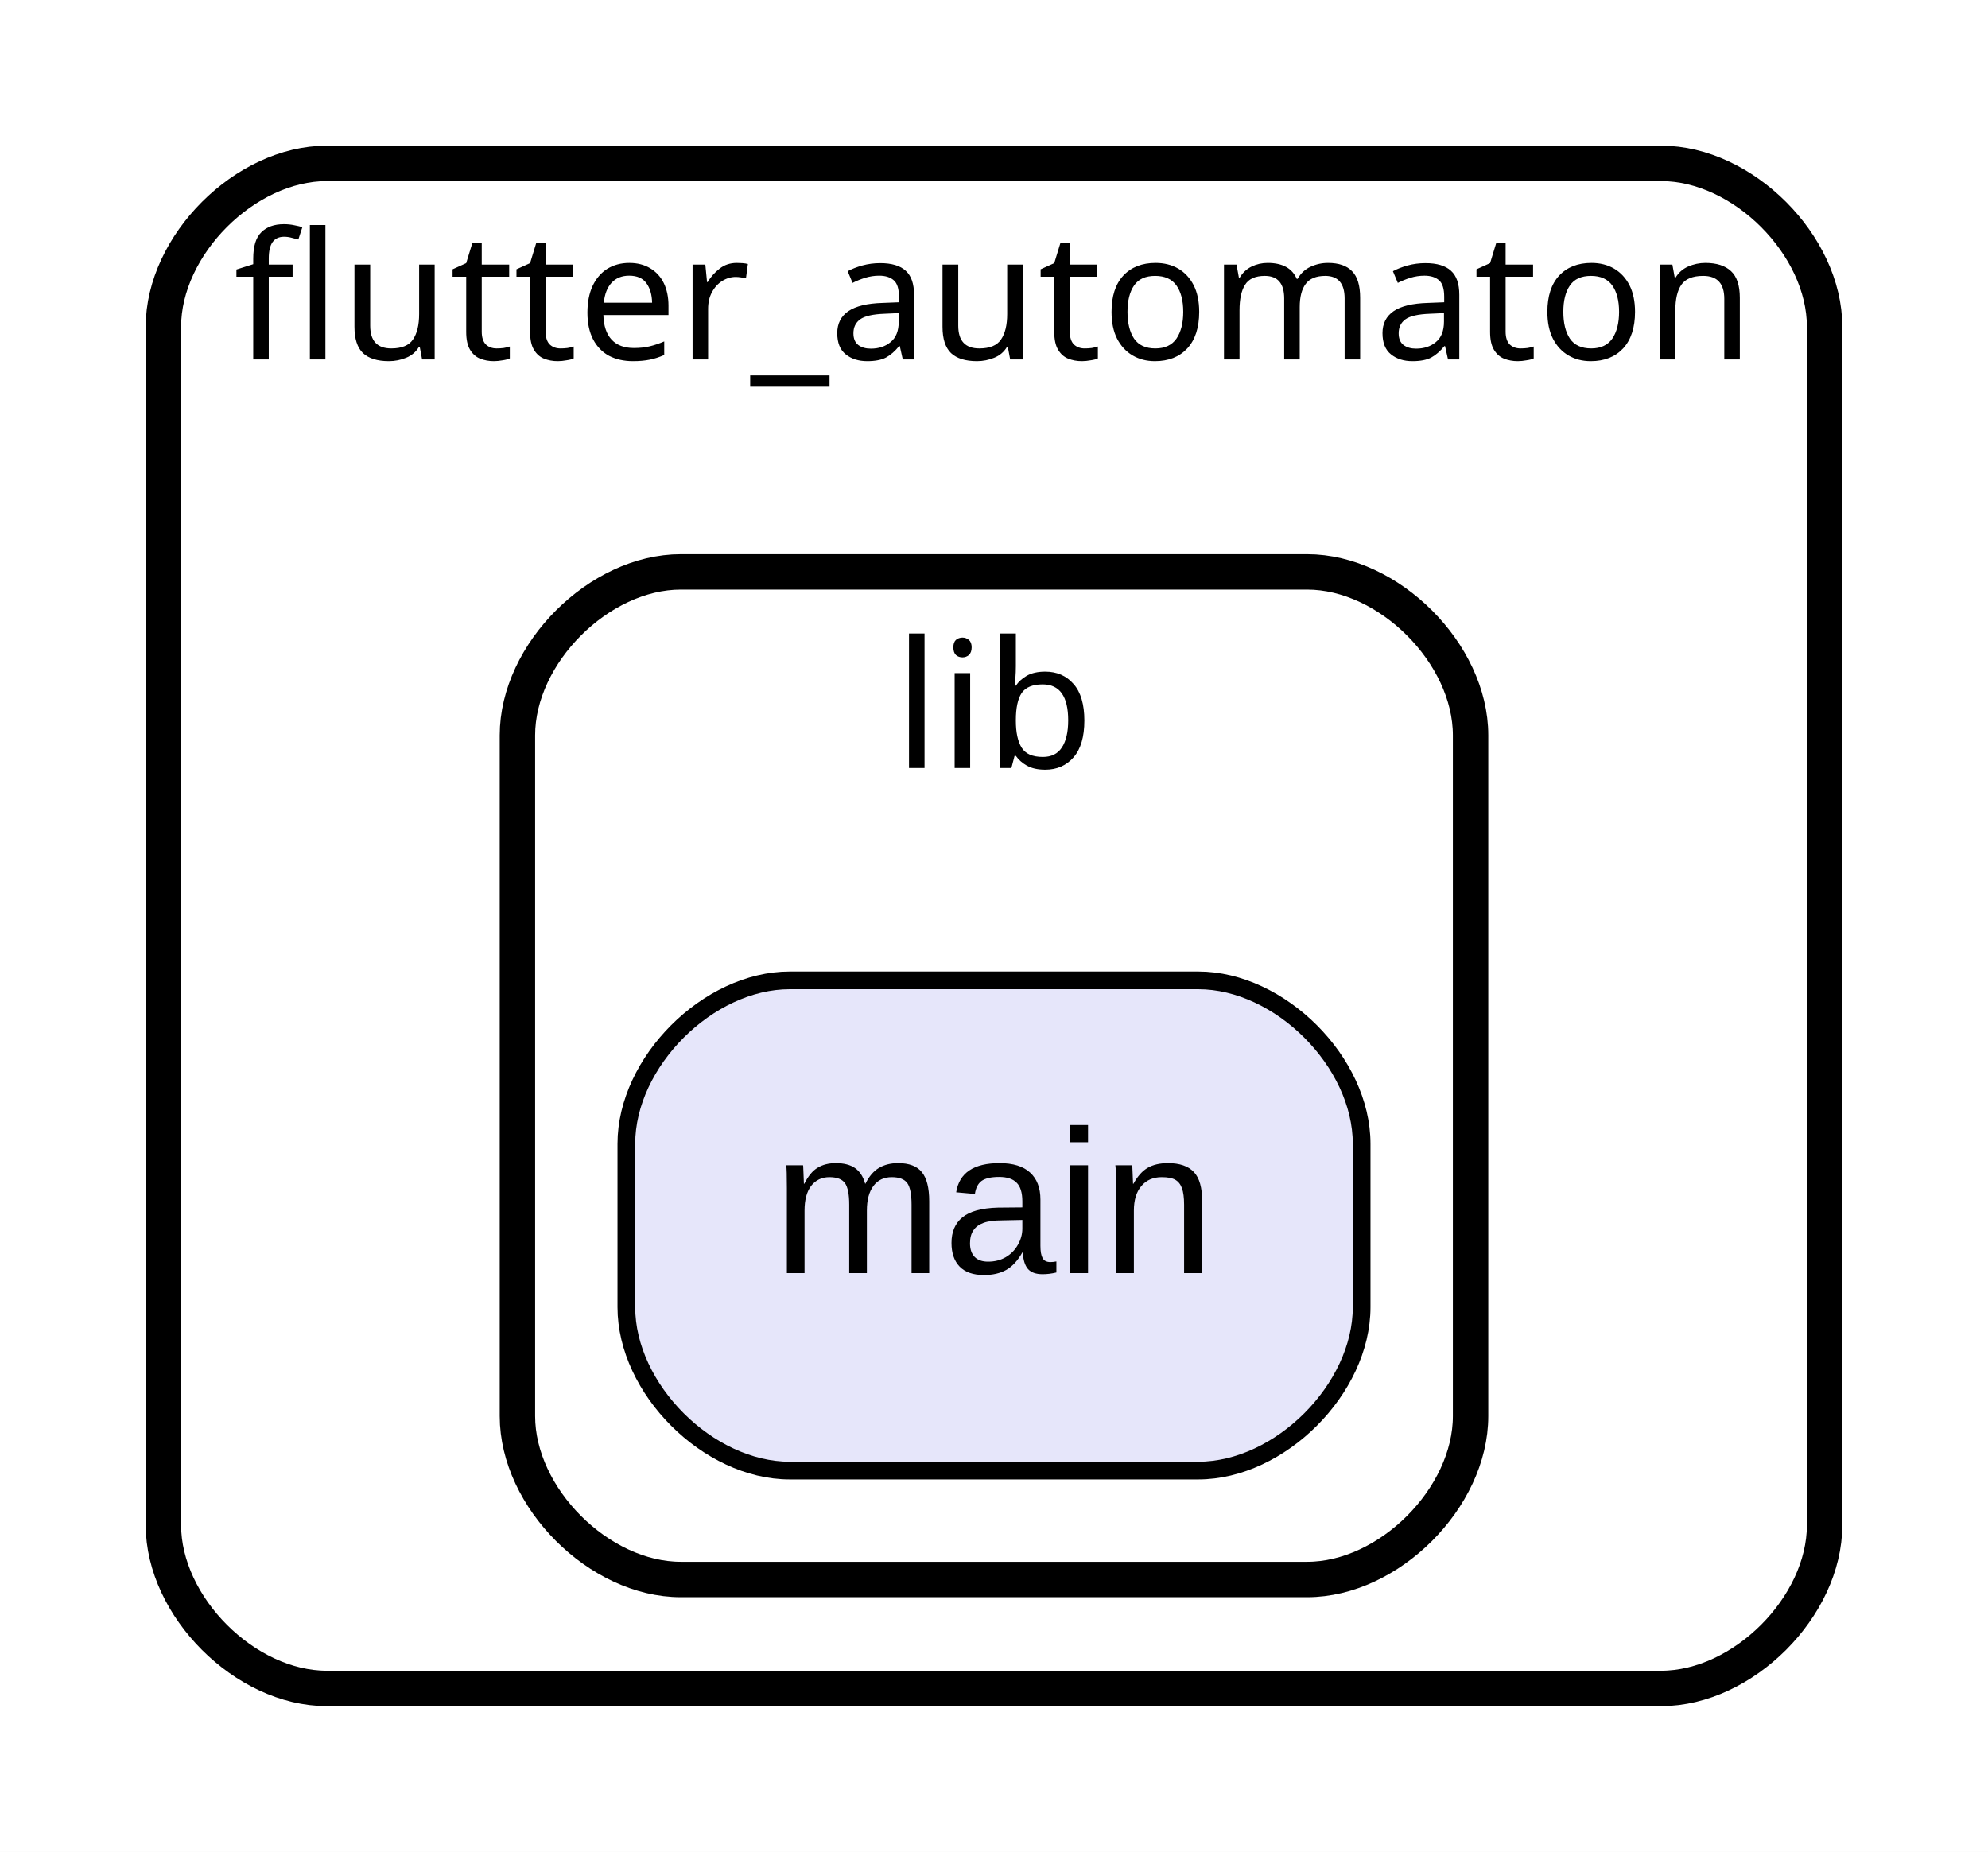
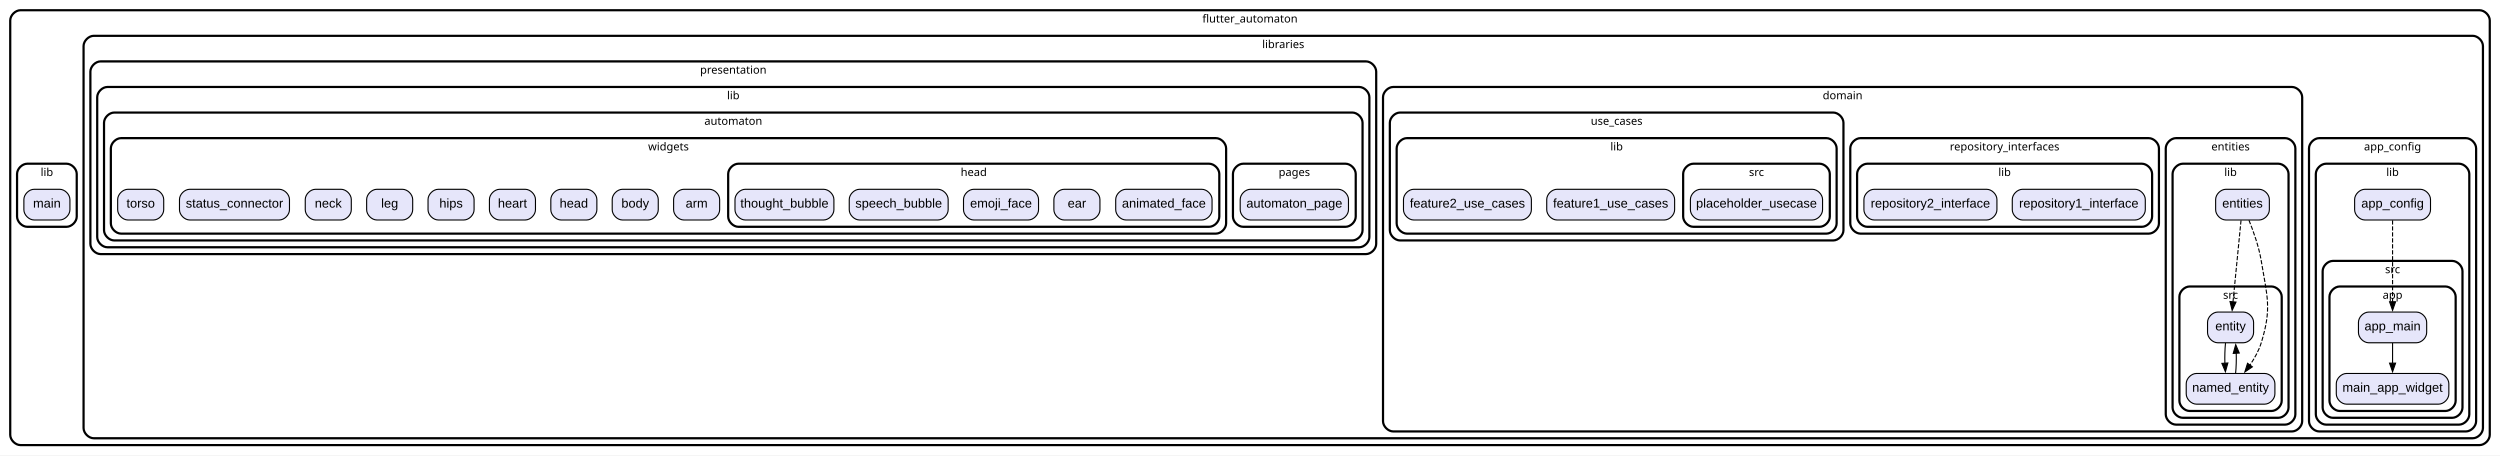
- <svg xmlns="http://www.w3.org/2000/svg" width="146pt" height="136pt" viewBox="0.00 0.00 146.00 136.00">
-   <g id="graph0" class="graph" transform="scale(1 1) rotate(0) translate(4 132)">
-     <polygon fill="white" stroke="none" points="-4,4 -4,-132 142,-132 142,4 -4,4" />
+ <svg xmlns="http://www.w3.org/2000/svg" width="2932pt" height="534pt" viewBox="0.00 0.00 2932.00 534.00">
+   <g id="graph0" class="graph" transform="scale(1 1) rotate(0) translate(4 530)">
+     <polygon fill="white" stroke="none" points="-4,4 -4,-530 2928,-530 2928,4 -4,4" />
    <g id="clust1" class="cluster">
-       <path fill="none" stroke="black" stroke-width="2.6" d="M20,-8C20,-8 118,-8 118,-8 124,-8 130,-14 130,-20 130,-20 130,-108 130,-108 130,-114 124,-120 118,-120 118,-120 20,-120 20,-120 14,-120 8,-114 8,-108 8,-108 8,-20 8,-20 8,-14 14,-8 20,-8" />
-       <text text-anchor="middle" x="69" y="-105.6" font-family="Arial Black" font-size="13.00">flutter_automaton</text>
+       <path fill="none" stroke="black" stroke-width="2.6" d="M20,-8C20,-8 2904,-8 2904,-8 2910,-8 2916,-14 2916,-20 2916,-20 2916,-506 2916,-506 2916,-512 2910,-518 2904,-518 2904,-518 20,-518 20,-518 14,-518 8,-512 8,-506 8,-506 8,-20 8,-20 8,-14 14,-8 20,-8" />
+       <text text-anchor="middle" x="1462" y="-503.6" font-family="Arial Black" font-size="13.00">flutter_automaton</text>
+     </g>
+     <g id="clust3" class="cluster">
+       <path fill="none" stroke="black" stroke-width="2.6" d="M106,-16C106,-16 2896,-16 2896,-16 2902,-16 2908,-22 2908,-28 2908,-28 2908,-476 2908,-476 2908,-482 2902,-488 2896,-488 2896,-488 106,-488 106,-488 100,-488 94,-482 94,-476 94,-476 94,-28 94,-28 94,-22 100,-16 106,-16" />
+       <text text-anchor="middle" x="1501" y="-473.6" font-family="Arial Black" font-size="13.00">libraries</text>
+     </g>
+     <g id="clust4" class="cluster">
+       <path fill="none" stroke="black" stroke-width="2.6" d="M2716,-24C2716,-24 2888,-24 2888,-24 2894,-24 2900,-30 2900,-36 2900,-36 2900,-356 2900,-356 2900,-362 2894,-368 2888,-368 2888,-368 2716,-368 2716,-368 2710,-368 2704,-362 2704,-356 2704,-356 2704,-36 2704,-36 2704,-30 2710,-24 2716,-24" />
+       <text text-anchor="middle" x="2802" y="-353.6" font-family="Arial Black" font-size="13.00">app_config</text>
+     </g>
+     <g id="clust5" class="cluster">
+       <path fill="none" stroke="black" stroke-width="2.6" d="M2724,-32C2724,-32 2880,-32 2880,-32 2886,-32 2892,-38 2892,-44 2892,-44 2892,-326 2892,-326 2892,-332 2886,-338 2880,-338 2880,-338 2724,-338 2724,-338 2718,-338 2712,-332 2712,-326 2712,-326 2712,-44 2712,-44 2712,-38 2718,-32 2724,-32" />
+       <text text-anchor="middle" x="2802" y="-323.6" font-family="Arial Black" font-size="13.00">lib</text>
+     </g>
+     <g id="clust6" class="cluster">
+       <path fill="none" stroke="black" stroke-width="2.6" d="M2732,-40C2732,-40 2872,-40 2872,-40 2878,-40 2884,-46 2884,-52 2884,-52 2884,-212 2884,-212 2884,-218 2878,-224 2872,-224 2872,-224 2732,-224 2732,-224 2726,-224 2720,-218 2720,-212 2720,-212 2720,-52 2720,-52 2720,-46 2726,-40 2732,-40" />
+       <text text-anchor="middle" x="2802" y="-209.6" font-family="Arial Black" font-size="13.00">src</text>
+     </g>
+     <g id="clust7" class="cluster">
+       <path fill="none" stroke="black" stroke-width="2.6" d="M2740,-48C2740,-48 2864,-48 2864,-48 2870,-48 2876,-54 2876,-60 2876,-60 2876,-182 2876,-182 2876,-188 2870,-194 2864,-194 2864,-194 2740,-194 2740,-194 2734,-194 2728,-188 2728,-182 2728,-182 2728,-60 2728,-60 2728,-54 2734,-48 2740,-48" />
+       <text text-anchor="middle" x="2802" y="-179.6" font-family="Arial Black" font-size="13.00">app</text>
+     </g>
+     <g id="clust8" class="cluster">
+       <path fill="none" stroke="black" stroke-width="2.6" d="M1630,-24C1630,-24 2684,-24 2684,-24 2690,-24 2696,-30 2696,-36 2696,-36 2696,-416 2696,-416 2696,-422 2690,-428 2684,-428 2684,-428 1630,-428 1630,-428 1624,-428 1618,-422 1618,-416 1618,-416 1618,-36 1618,-36 1618,-30 1624,-24 1630,-24" />
+       <text text-anchor="middle" x="2157" y="-413.6" font-family="Arial Black" font-size="13.00">domain</text>
+     </g>
+     <g id="clust9" class="cluster">
+       <path fill="none" stroke="black" stroke-width="2.6" d="M2548,-32C2548,-32 2676,-32 2676,-32 2682,-32 2688,-38 2688,-44 2688,-44 2688,-356 2688,-356 2688,-362 2682,-368 2676,-368 2676,-368 2548,-368 2548,-368 2542,-368 2536,-362 2536,-356 2536,-356 2536,-44 2536,-44 2536,-38 2542,-32 2548,-32" />
+       <text text-anchor="middle" x="2612" y="-353.6" font-family="Arial Black" font-size="13.00">entities</text>
+     </g>
+     <g id="clust10" class="cluster">
+       <path fill="none" stroke="black" stroke-width="2.6" d="M2556,-40C2556,-40 2668,-40 2668,-40 2674,-40 2680,-46 2680,-52 2680,-52 2680,-326 2680,-326 2680,-332 2674,-338 2668,-338 2668,-338 2556,-338 2556,-338 2550,-338 2544,-332 2544,-326 2544,-326 2544,-52 2544,-52 2544,-46 2550,-40 2556,-40" />
+       <text text-anchor="middle" x="2612" y="-323.6" font-family="Arial Black" font-size="13.00">lib</text>
+     </g>
+     <g id="clust11" class="cluster">
+       <path fill="none" stroke="black" stroke-width="2.6" d="M2564,-48C2564,-48 2660,-48 2660,-48 2666,-48 2672,-54 2672,-60 2672,-60 2672,-182 2672,-182 2672,-188 2666,-194 2660,-194 2660,-194 2564,-194 2564,-194 2558,-194 2552,-188 2552,-182 2552,-182 2552,-60 2552,-60 2552,-54 2558,-48 2564,-48" />
+       <text text-anchor="middle" x="2612" y="-179.6" font-family="Arial Black" font-size="13.00">src</text>
+     </g>
+     <g id="clust12" class="cluster">
+       <path fill="none" stroke="black" stroke-width="2.6" d="M2178,-256C2178,-256 2516,-256 2516,-256 2522,-256 2528,-262 2528,-268 2528,-268 2528,-356 2528,-356 2528,-362 2522,-368 2516,-368 2516,-368 2178,-368 2178,-368 2172,-368 2166,-362 2166,-356 2166,-356 2166,-268 2166,-268 2166,-262 2172,-256 2178,-256" />
+       <text text-anchor="middle" x="2347" y="-353.6" font-family="Arial Black" font-size="13.00">repository_interfaces</text>
+     </g>
+     <g id="clust13" class="cluster">
+       <path fill="none" stroke="black" stroke-width="2.6" d="M2186,-264C2186,-264 2508,-264 2508,-264 2514,-264 2520,-270 2520,-276 2520,-276 2520,-326 2520,-326 2520,-332 2514,-338 2508,-338 2508,-338 2186,-338 2186,-338 2180,-338 2174,-332 2174,-326 2174,-326 2174,-276 2174,-276 2174,-270 2180,-264 2186,-264" />
+       <text text-anchor="middle" x="2347" y="-323.6" font-family="Arial Black" font-size="13.00">lib</text>
+     </g>
+     <g id="clust14" class="cluster">
+       <path fill="none" stroke="black" stroke-width="2.6" d="M1638,-248C1638,-248 2146,-248 2146,-248 2152,-248 2158,-254 2158,-260 2158,-260 2158,-386 2158,-386 2158,-392 2152,-398 2146,-398 2146,-398 1638,-398 1638,-398 1632,-398 1626,-392 1626,-386 1626,-386 1626,-260 1626,-260 1626,-254 1632,-248 1638,-248" />
+       <text text-anchor="middle" x="1892" y="-383.6" font-family="Arial Black" font-size="13.00">use_cases</text>
+     </g>
+     <g id="clust15" class="cluster">
+       <path fill="none" stroke="black" stroke-width="2.6" d="M1646,-256C1646,-256 2138,-256 2138,-256 2144,-256 2150,-262 2150,-268 2150,-268 2150,-356 2150,-356 2150,-362 2144,-368 2138,-368 2138,-368 1646,-368 1646,-368 1640,-368 1634,-362 1634,-356 1634,-356 1634,-268 1634,-268 1634,-262 1640,-256 1646,-256" />
+       <text text-anchor="middle" x="1892" y="-353.6" font-family="Arial Black" font-size="13.00">lib</text>
+     </g>
+     <g id="clust16" class="cluster">
+       <path fill="none" stroke="black" stroke-width="2.6" d="M1982,-264C1982,-264 2130,-264 2130,-264 2136,-264 2142,-270 2142,-276 2142,-276 2142,-326 2142,-326 2142,-332 2136,-338 2130,-338 2130,-338 1982,-338 1982,-338 1976,-338 1970,-332 1970,-326 1970,-326 1970,-276 1970,-276 1970,-270 1976,-264 1982,-264" />
+       <text text-anchor="middle" x="2056" y="-323.6" font-family="Arial Black" font-size="13.00">src</text>
+     </g>
+     <g id="clust17" class="cluster">
+       <path fill="none" stroke="black" stroke-width="2.6" d="M114,-232C114,-232 1598,-232 1598,-232 1604,-232 1610,-238 1610,-244 1610,-244 1610,-446 1610,-446 1610,-452 1604,-458 1598,-458 1598,-458 114,-458 114,-458 108,-458 102,-452 102,-446 102,-446 102,-244 102,-244 102,-238 108,-232 114,-232" />
+       <text text-anchor="middle" x="856" y="-443.6" font-family="Arial Black" font-size="13.00">presentation</text>
+     </g>
+     <g id="clust18" class="cluster">
+       <path fill="none" stroke="black" stroke-width="2.6" d="M122,-240C122,-240 1590,-240 1590,-240 1596,-240 1602,-246 1602,-252 1602,-252 1602,-416 1602,-416 1602,-422 1596,-428 1590,-428 1590,-428 122,-428 122,-428 116,-428 110,-422 110,-416 110,-416 110,-252 110,-252 110,-246 116,-240 122,-240" />
+       <text text-anchor="middle" x="856" y="-413.6" font-family="Arial Black" font-size="13.00">lib</text>
+     </g>
+     <g id="clust19" class="cluster">
+       <path fill="none" stroke="black" stroke-width="2.6" d="M130,-248C130,-248 1582,-248 1582,-248 1588,-248 1594,-254 1594,-260 1594,-260 1594,-386 1594,-386 1594,-392 1588,-398 1582,-398 1582,-398 130,-398 130,-398 124,-398 118,-392 118,-386 118,-386 118,-260 118,-260 118,-254 124,-248 130,-248" />
+       <text text-anchor="middle" x="856" y="-383.6" font-family="Arial Black" font-size="13.00">automaton</text>
+     </g>
+     <g id="clust20" class="cluster">
+       <path fill="none" stroke="black" stroke-width="2.6" d="M1454,-264C1454,-264 1574,-264 1574,-264 1580,-264 1586,-270 1586,-276 1586,-276 1586,-326 1586,-326 1586,-332 1580,-338 1574,-338 1574,-338 1454,-338 1454,-338 1448,-338 1442,-332 1442,-326 1442,-326 1442,-276 1442,-276 1442,-270 1448,-264 1454,-264" />
+       <text text-anchor="middle" x="1514" y="-323.6" font-family="Arial Black" font-size="13.00">pages</text>
+     </g>
+     <g id="clust21" class="cluster">
+       <path fill="none" stroke="black" stroke-width="2.6" d="M138,-256C138,-256 1422,-256 1422,-256 1428,-256 1434,-262 1434,-268 1434,-268 1434,-356 1434,-356 1434,-362 1428,-368 1422,-368 1422,-368 138,-368 138,-368 132,-368 126,-362 126,-356 126,-356 126,-268 126,-268 126,-262 132,-256 138,-256" />
+       <text text-anchor="middle" x="780" y="-353.6" font-family="Arial Black" font-size="13.00">widgets</text>
+     </g>
+     <g id="clust22" class="cluster">
+       <path fill="none" stroke="black" stroke-width="2.6" d="M862,-264C862,-264 1414,-264 1414,-264 1420,-264 1426,-270 1426,-276 1426,-276 1426,-326 1426,-326 1426,-332 1420,-338 1414,-338 1414,-338 862,-338 862,-338 856,-338 850,-332 850,-326 850,-326 850,-276 850,-276 850,-270 856,-264 862,-264" />
+       <text text-anchor="middle" x="1138" y="-323.6" font-family="Arial Black" font-size="13.00">head</text>
    </g>
    <g id="clust2" class="cluster">
-       <path fill="none" stroke="black" stroke-width="2.6" d="M46,-16C46,-16 92,-16 92,-16 98,-16 104,-22 104,-28 104,-28 104,-78 104,-78 104,-84 98,-90 92,-90 92,-90 46,-90 46,-90 40,-90 34,-84 34,-78 34,-78 34,-28 34,-28 34,-22 40,-16 46,-16" />
-       <text text-anchor="middle" x="69" y="-75.6" font-family="Arial Black" font-size="13.00">lib</text>
+       <path fill="none" stroke="black" stroke-width="2.6" d="M28,-264C28,-264 74,-264 74,-264 80,-264 86,-270 86,-276 86,-276 86,-326 86,-326 86,-332 80,-338 74,-338 74,-338 28,-338 28,-338 22,-338 16,-332 16,-326 16,-326 16,-276 16,-276 16,-270 22,-264 28,-264" />
+       <text text-anchor="middle" x="51" y="-323.6" font-family="Arial Black" font-size="13.00">lib</text>
    </g>
    <g id="node1" class="node">
-       <path fill="Lavender" stroke="black" stroke-width="1.3" d="M84,-60C84,-60 54,-60 54,-60 48,-60 42,-54 42,-48 42,-48 42,-36 42,-36 42,-30 48,-24 54,-24 54,-24 84,-24 84,-24 90,-24 96,-30 96,-36 96,-36 96,-48 96,-48 96,-54 90,-60 84,-60" />
-       <text text-anchor="middle" x="69" y="-38.5" font-family="Arial" font-size="15.00">main</text>
+       <path fill="Lavender" stroke="black" stroke-width="1.3" d="M66,-308C66,-308 36,-308 36,-308 30,-308 24,-302 24,-296 24,-296 24,-284 24,-284 24,-278 30,-272 36,-272 36,-272 66,-272 66,-272 72,-272 78,-278 78,-284 78,-284 78,-296 78,-296 78,-302 72,-308 66,-308" />
+       <text text-anchor="middle" x="51" y="-286.5" font-family="Arial" font-size="15.00">main</text>
+     </g>
+     <g id="node2" class="node">
+       <path fill="Lavender" stroke="black" stroke-width="1.3" d="M2834.5,-308C2834.5,-308 2769.5,-308 2769.5,-308 2763.5,-308 2757.5,-302 2757.5,-296 2757.5,-296 2757.5,-284 2757.5,-284 2757.5,-278 2763.5,-272 2769.5,-272 2769.5,-272 2834.5,-272 2834.5,-272 2840.5,-272 2846.5,-278 2846.5,-284 2846.5,-284 2846.5,-296 2846.5,-296 2846.5,-302 2840.5,-308 2834.5,-308" />
+       <text text-anchor="middle" x="2802" y="-286.5" font-family="Arial" font-size="15.00">app_config</text>
+     </g>
+     <g id="node3" class="node">
+       <path fill="Lavender" stroke="black" stroke-width="1.3" d="M2830,-164C2830,-164 2774,-164 2774,-164 2768,-164 2762,-158 2762,-152 2762,-152 2762,-140 2762,-140 2762,-134 2768,-128 2774,-128 2774,-128 2830,-128 2830,-128 2836,-128 2842,-134 2842,-140 2842,-140 2842,-152 2842,-152 2842,-158 2836,-164 2830,-164" />
+       <text text-anchor="middle" x="2802" y="-142.5" font-family="Arial" font-size="15.00">app_main</text>
+     </g>
+     <g id="edge1" class="edge">
+       <path fill="none" stroke="black" stroke-width="1.3" stroke-dasharray="5,2" d="M2802,-271.59C2802,-247.72 2802,-204.53 2802,-175.8" />
+       <polygon fill="black" stroke="black" stroke-width="1.3" points="2805.5,-176.08 2802,-166.08 2798.5,-176.08 2805.5,-176.08" />
+     </g>
+     <g id="node4" class="node">
+       <path fill="Lavender" stroke="black" stroke-width="1.3" d="M2856,-92C2856,-92 2748,-92 2748,-92 2742,-92 2736,-86 2736,-80 2736,-80 2736,-68 2736,-68 2736,-62 2742,-56 2748,-56 2748,-56 2856,-56 2856,-56 2862,-56 2868,-62 2868,-68 2868,-68 2868,-80 2868,-80 2868,-86 2862,-92 2856,-92" />
+       <text text-anchor="middle" x="2802" y="-70.5" font-family="Arial" font-size="15.00">main_app_widget</text>
+     </g>
+     <g id="edge2" class="edge">
+       <path fill="none" stroke="black" stroke-width="1.3" d="M2802,-127.7C2802,-120.49 2802,-111.93 2802,-103.82" />
+       <polygon fill="black" stroke="black" stroke-width="1.3" points="2805.5,-104.07 2802,-94.07 2798.5,-104.07 2805.5,-104.07" />
+     </g>
+     <g id="node5" class="node">
+       <path fill="Lavender" stroke="black" stroke-width="1.3" d="M2645.5,-308C2645.5,-308 2606.5,-308 2606.5,-308 2600.5,-308 2594.5,-302 2594.5,-296 2594.5,-296 2594.5,-284 2594.5,-284 2594.5,-278 2600.5,-272 2606.5,-272 2606.5,-272 2645.5,-272 2645.5,-272 2651.5,-272 2657.5,-278 2657.5,-284 2657.5,-284 2657.5,-296 2657.5,-296 2657.5,-302 2651.5,-308 2645.5,-308" />
+       <text text-anchor="middle" x="2626" y="-286.5" font-family="Arial" font-size="15.00">entities</text>
+     </g>
+     <g id="node6" class="node">
+       <path fill="Lavender" stroke="black" stroke-width="1.3" d="M2627,-164C2627,-164 2597,-164 2597,-164 2591,-164 2585,-158 2585,-152 2585,-152 2585,-140 2585,-140 2585,-134 2591,-128 2597,-128 2597,-128 2627,-128 2627,-128 2633,-128 2639,-134 2639,-140 2639,-140 2639,-152 2639,-152 2639,-158 2633,-164 2627,-164" />
+       <text text-anchor="middle" x="2612" y="-142.5" font-family="Arial" font-size="15.00">entity</text>
+     </g>
+     <g id="edge3" class="edge">
+       <path fill="none" stroke="black" stroke-width="1.3" stroke-dasharray="5,2" d="M2624.28,-271.59C2621.93,-247.72 2617.67,-204.53 2614.84,-175.8" />
+       <polygon fill="black" stroke="black" stroke-width="1.3" points="2618.34,-175.68 2613.88,-166.07 2611.38,-176.36 2618.34,-175.68" />
+     </g>
+     <g id="node7" class="node">
+       <path fill="Lavender" stroke="black" stroke-width="1.3" d="M2652,-92C2652,-92 2572,-92 2572,-92 2566,-92 2560,-86 2560,-80 2560,-80 2560,-68 2560,-68 2560,-62 2566,-56 2572,-56 2572,-56 2652,-56 2652,-56 2658,-56 2664,-62 2664,-68 2664,-68 2664,-80 2664,-80 2664,-86 2658,-92 2652,-92" />
+       <text text-anchor="middle" x="2612" y="-70.5" font-family="Arial" font-size="15.00">named_entity</text>
+     </g>
+     <g id="edge4" class="edge">
+       <path fill="none" stroke="black" stroke-width="1.3" stroke-dasharray="5,2" d="M2633.57,-271.74C2638.78,-258.87 2645.25,-240.69 2648,-224 2654.93,-181.9 2660.54,-168.78 2648,-128 2645.15,-118.73 2640.06,-109.63 2634.6,-101.65" />
+       <polygon fill="black" stroke="black" stroke-width="1.3" points="2637.55,-99.76 2628.78,-93.81 2631.93,-103.92 2637.55,-99.76" />
+     </g>
+     <g id="edge5" class="edge">
+       <path fill="none" stroke="black" stroke-width="1.3" d="M2606.08,-127.7C2605.34,-120.49 2605.09,-111.93 2605.34,-103.82" />
+       <polygon fill="black" stroke="black" stroke-width="1.3" points="2608.82,-104.27 2605.98,-94.07 2601.84,-103.82 2608.82,-104.27" />
+     </g>
+     <g id="edge6" class="edge">
+       <path fill="none" stroke="black" stroke-width="1.3" d="M2617.9,-92.1C2618.65,-99.28 2618.9,-107.84 2618.66,-115.95" />
+       <polygon fill="black" stroke="black" stroke-width="1.3" points="2615.18,-115.53 2618.04,-125.73 2622.17,-115.98 2615.18,-115.53" />
+     </g>
+     <g id="node8" class="node">
+       <path fill="Lavender" stroke="black" stroke-width="1.3" d="M2500,-308C2500,-308 2368,-308 2368,-308 2362,-308 2356,-302 2356,-296 2356,-296 2356,-284 2356,-284 2356,-278 2362,-272 2368,-272 2368,-272 2500,-272 2500,-272 2506,-272 2512,-278 2512,-284 2512,-284 2512,-296 2512,-296 2512,-302 2506,-308 2500,-308" />
+       <text text-anchor="middle" x="2434" y="-286.5" font-family="Arial" font-size="15.00">repository1_interface</text>
+     </g>
+     <g id="node9" class="node">
+       <path fill="Lavender" stroke="black" stroke-width="1.3" d="M2326,-308C2326,-308 2194,-308 2194,-308 2188,-308 2182,-302 2182,-296 2182,-296 2182,-284 2182,-284 2182,-278 2188,-272 2194,-272 2194,-272 2326,-272 2326,-272 2332,-272 2338,-278 2338,-284 2338,-284 2338,-296 2338,-296 2338,-302 2332,-308 2326,-308" />
+       <text text-anchor="middle" x="2260" y="-286.5" font-family="Arial" font-size="15.00">repository2_interface</text>
+     </g>
+     <g id="node10" class="node">
+       <path fill="Lavender" stroke="black" stroke-width="1.3" d="M1948,-308C1948,-308 1822,-308 1822,-308 1816,-308 1810,-302 1810,-296 1810,-296 1810,-284 1810,-284 1810,-278 1816,-272 1822,-272 1822,-272 1948,-272 1948,-272 1954,-272 1960,-278 1960,-284 1960,-284 1960,-296 1960,-296 1960,-302 1954,-308 1948,-308" />
+       <text text-anchor="middle" x="1885" y="-286.5" font-family="Arial" font-size="15.00">feature1_use_cases</text>
+     </g>
+     <g id="node11" class="node">
+       <path fill="Lavender" stroke="black" stroke-width="1.3" d="M1780,-308C1780,-308 1654,-308 1654,-308 1648,-308 1642,-302 1642,-296 1642,-296 1642,-284 1642,-284 1642,-278 1648,-272 1654,-272 1654,-272 1780,-272 1780,-272 1786,-272 1792,-278 1792,-284 1792,-284 1792,-296 1792,-296 1792,-302 1786,-308 1780,-308" />
+       <text text-anchor="middle" x="1717" y="-286.5" font-family="Arial" font-size="15.00">feature2_use_cases</text>
+     </g>
+     <g id="node12" class="node">
+       <path fill="Lavender" stroke="black" stroke-width="1.3" d="M2121.5,-308C2121.5,-308 1990.5,-308 1990.5,-308 1984.5,-308 1978.5,-302 1978.5,-296 1978.5,-296 1978.5,-284 1978.5,-284 1978.5,-278 1984.5,-272 1990.5,-272 1990.5,-272 2121.5,-272 2121.5,-272 2127.5,-272 2133.5,-278 2133.5,-284 2133.5,-284 2133.5,-296 2133.5,-296 2133.5,-302 2127.5,-308 2121.5,-308" />
+       <text text-anchor="middle" x="2056" y="-286.5" font-family="Arial" font-size="15.00">placeholder_usecase</text>
+     </g>
+     <g id="node13" class="node">
+       <path fill="Lavender" stroke="black" stroke-width="1.3" d="M1565.5,-308C1565.5,-308 1462.5,-308 1462.5,-308 1456.5,-308 1450.5,-302 1450.5,-296 1450.5,-296 1450.5,-284 1450.5,-284 1450.5,-278 1456.5,-272 1462.5,-272 1462.5,-272 1565.5,-272 1565.5,-272 1571.5,-272 1577.5,-278 1577.5,-284 1577.5,-284 1577.5,-296 1577.5,-296 1577.5,-302 1571.5,-308 1565.5,-308" />
+       <text text-anchor="middle" x="1514" y="-286.5" font-family="Arial" font-size="15.00">automaton_page</text>
+     </g>
+     <g id="node14" class="node">
+       <path fill="Lavender" stroke="black" stroke-width="1.3" d="M828,-308C828,-308 798,-308 798,-308 792,-308 786,-302 786,-296 786,-296 786,-284 786,-284 786,-278 792,-272 798,-272 798,-272 828,-272 828,-272 834,-272 840,-278 840,-284 840,-284 840,-296 840,-296 840,-302 834,-308 828,-308" />
+       <text text-anchor="middle" x="813" y="-286.5" font-family="Arial" font-size="15.00">arm</text>
+     </g>
+     <g id="node15" class="node">
+       <path fill="Lavender" stroke="black" stroke-width="1.3" d="M756,-308C756,-308 726,-308 726,-308 720,-308 714,-302 714,-296 714,-296 714,-284 714,-284 714,-278 720,-272 726,-272 726,-272 756,-272 756,-272 762,-272 768,-278 768,-284 768,-284 768,-296 768,-296 768,-302 762,-308 756,-308" />
+       <text text-anchor="middle" x="741" y="-286.5" font-family="Arial" font-size="15.00">body</text>
+     </g>
+     <g id="node16" class="node">
+       <path fill="Lavender" stroke="black" stroke-width="1.3" d="M1405.5,-308C1405.5,-308 1316.5,-308 1316.5,-308 1310.5,-308 1304.5,-302 1304.5,-296 1304.5,-296 1304.5,-284 1304.5,-284 1304.5,-278 1310.5,-272 1316.5,-272 1316.5,-272 1405.5,-272 1405.5,-272 1411.5,-272 1417.5,-278 1417.5,-284 1417.5,-284 1417.5,-296 1417.5,-296 1417.5,-302 1411.5,-308 1405.5,-308" />
+       <text text-anchor="middle" x="1361" y="-286.5" font-family="Arial" font-size="15.00">animated_face</text>
+     </g>
+     <g id="node17" class="node">
+       <path fill="Lavender" stroke="black" stroke-width="1.3" d="M1274,-308C1274,-308 1244,-308 1244,-308 1238,-308 1232,-302 1232,-296 1232,-296 1232,-284 1232,-284 1232,-278 1238,-272 1244,-272 1244,-272 1274,-272 1274,-272 1280,-272 1286,-278 1286,-284 1286,-284 1286,-296 1286,-296 1286,-302 1280,-308 1274,-308" />
+       <text text-anchor="middle" x="1259" y="-286.5" font-family="Arial" font-size="15.00">ear</text>
+     </g>
+     <g id="node18" class="node">
+       <path fill="Lavender" stroke="black" stroke-width="1.3" d="M1202,-308C1202,-308 1138,-308 1138,-308 1132,-308 1126,-302 1126,-296 1126,-296 1126,-284 1126,-284 1126,-278 1132,-272 1138,-272 1138,-272 1202,-272 1202,-272 1208,-272 1214,-278 1214,-284 1214,-284 1214,-296 1214,-296 1214,-302 1208,-308 1202,-308" />
+       <text text-anchor="middle" x="1170" y="-286.5" font-family="Arial" font-size="15.00">emoji_face</text>
+     </g>
+     <g id="node19" class="node">
+       <path fill="Lavender" stroke="black" stroke-width="1.3" d="M1096,-308C1096,-308 1004,-308 1004,-308 998,-308 992,-302 992,-296 992,-296 992,-284 992,-284 992,-278 998,-272 1004,-272 1004,-272 1096,-272 1096,-272 1102,-272 1108,-278 1108,-284 1108,-284 1108,-296 1108,-296 1108,-302 1102,-308 1096,-308" />
+       <text text-anchor="middle" x="1050" y="-286.5" font-family="Arial" font-size="15.00">speech_bubble</text>
+     </g>
+     <g id="node20" class="node">
+       <path fill="Lavender" stroke="black" stroke-width="1.3" d="M962,-308C962,-308 870,-308 870,-308 864,-308 858,-302 858,-296 858,-296 858,-284 858,-284 858,-278 864,-272 870,-272 870,-272 962,-272 962,-272 968,-272 974,-278 974,-284 974,-284 974,-296 974,-296 974,-302 968,-308 962,-308" />
+       <text text-anchor="middle" x="916" y="-286.5" font-family="Arial" font-size="15.00">thought_bubble</text>
+     </g>
+     <g id="node21" class="node">
+       <path fill="Lavender" stroke="black" stroke-width="1.3" d="M684,-308C684,-308 654,-308 654,-308 648,-308 642,-302 642,-296 642,-296 642,-284 642,-284 642,-278 648,-272 654,-272 654,-272 684,-272 684,-272 690,-272 696,-278 696,-284 696,-284 696,-296 696,-296 696,-302 690,-308 684,-308" />
+       <text text-anchor="middle" x="669" y="-286.5" font-family="Arial" font-size="15.00">head</text>
+     </g>
+     <g id="node22" class="node">
+       <path fill="Lavender" stroke="black" stroke-width="1.3" d="M612,-308C612,-308 582,-308 582,-308 576,-308 570,-302 570,-296 570,-296 570,-284 570,-284 570,-278 576,-272 582,-272 582,-272 612,-272 612,-272 618,-272 624,-278 624,-284 624,-284 624,-296 624,-296 624,-302 618,-308 612,-308" />
+       <text text-anchor="middle" x="597" y="-286.5" font-family="Arial" font-size="15.00">heart</text>
+     </g>
+     <g id="node23" class="node">
+       <path fill="Lavender" stroke="black" stroke-width="1.3" d="M540,-308C540,-308 510,-308 510,-308 504,-308 498,-302 498,-296 498,-296 498,-284 498,-284 498,-278 504,-272 510,-272 510,-272 540,-272 540,-272 546,-272 552,-278 552,-284 552,-284 552,-296 552,-296 552,-302 546,-308 540,-308" />
+       <text text-anchor="middle" x="525" y="-286.5" font-family="Arial" font-size="15.00">hips</text>
+     </g>
+     <g id="node24" class="node">
+       <path fill="Lavender" stroke="black" stroke-width="1.3" d="M468,-308C468,-308 438,-308 438,-308 432,-308 426,-302 426,-296 426,-296 426,-284 426,-284 426,-278 432,-272 438,-272 438,-272 468,-272 468,-272 474,-272 480,-278 480,-284 480,-284 480,-296 480,-296 480,-302 474,-308 468,-308" />
+       <text text-anchor="middle" x="453" y="-286.5" font-family="Arial" font-size="15.00">leg</text>
+     </g>
+     <g id="node25" class="node">
+       <path fill="Lavender" stroke="black" stroke-width="1.3" d="M396,-308C396,-308 366,-308 366,-308 360,-308 354,-302 354,-296 354,-296 354,-284 354,-284 354,-278 360,-272 366,-272 366,-272 396,-272 396,-272 402,-272 408,-278 408,-284 408,-284 408,-296 408,-296 408,-302 402,-308 396,-308" />
+       <text text-anchor="middle" x="381" y="-286.5" font-family="Arial" font-size="15.00">neck</text>
+     </g>
+     <g id="node26" class="node">
+       <path fill="Lavender" stroke="black" stroke-width="1.3" d="M323.5,-308C323.5,-308 218.5,-308 218.5,-308 212.5,-308 206.5,-302 206.5,-296 206.5,-296 206.5,-284 206.5,-284 206.5,-278 212.5,-272 218.5,-272 218.5,-272 323.5,-272 323.5,-272 329.5,-272 335.5,-278 335.5,-284 335.5,-284 335.5,-296 335.5,-296 335.5,-302 329.5,-308 323.5,-308" />
+       <text text-anchor="middle" x="271" y="-286.5" font-family="Arial" font-size="15.00">status_connector</text>
+     </g>
+     <g id="node27" class="node">
+       <path fill="Lavender" stroke="black" stroke-width="1.3" d="M176,-308C176,-308 146,-308 146,-308 140,-308 134,-302 134,-296 134,-296 134,-284 134,-284 134,-278 140,-272 146,-272 146,-272 176,-272 176,-272 182,-272 188,-278 188,-284 188,-284 188,-296 188,-296 188,-302 182,-308 176,-308" />
+       <text text-anchor="middle" x="161" y="-286.5" font-family="Arial" font-size="15.00">torso</text>
    </g>
  </g>
</svg>
